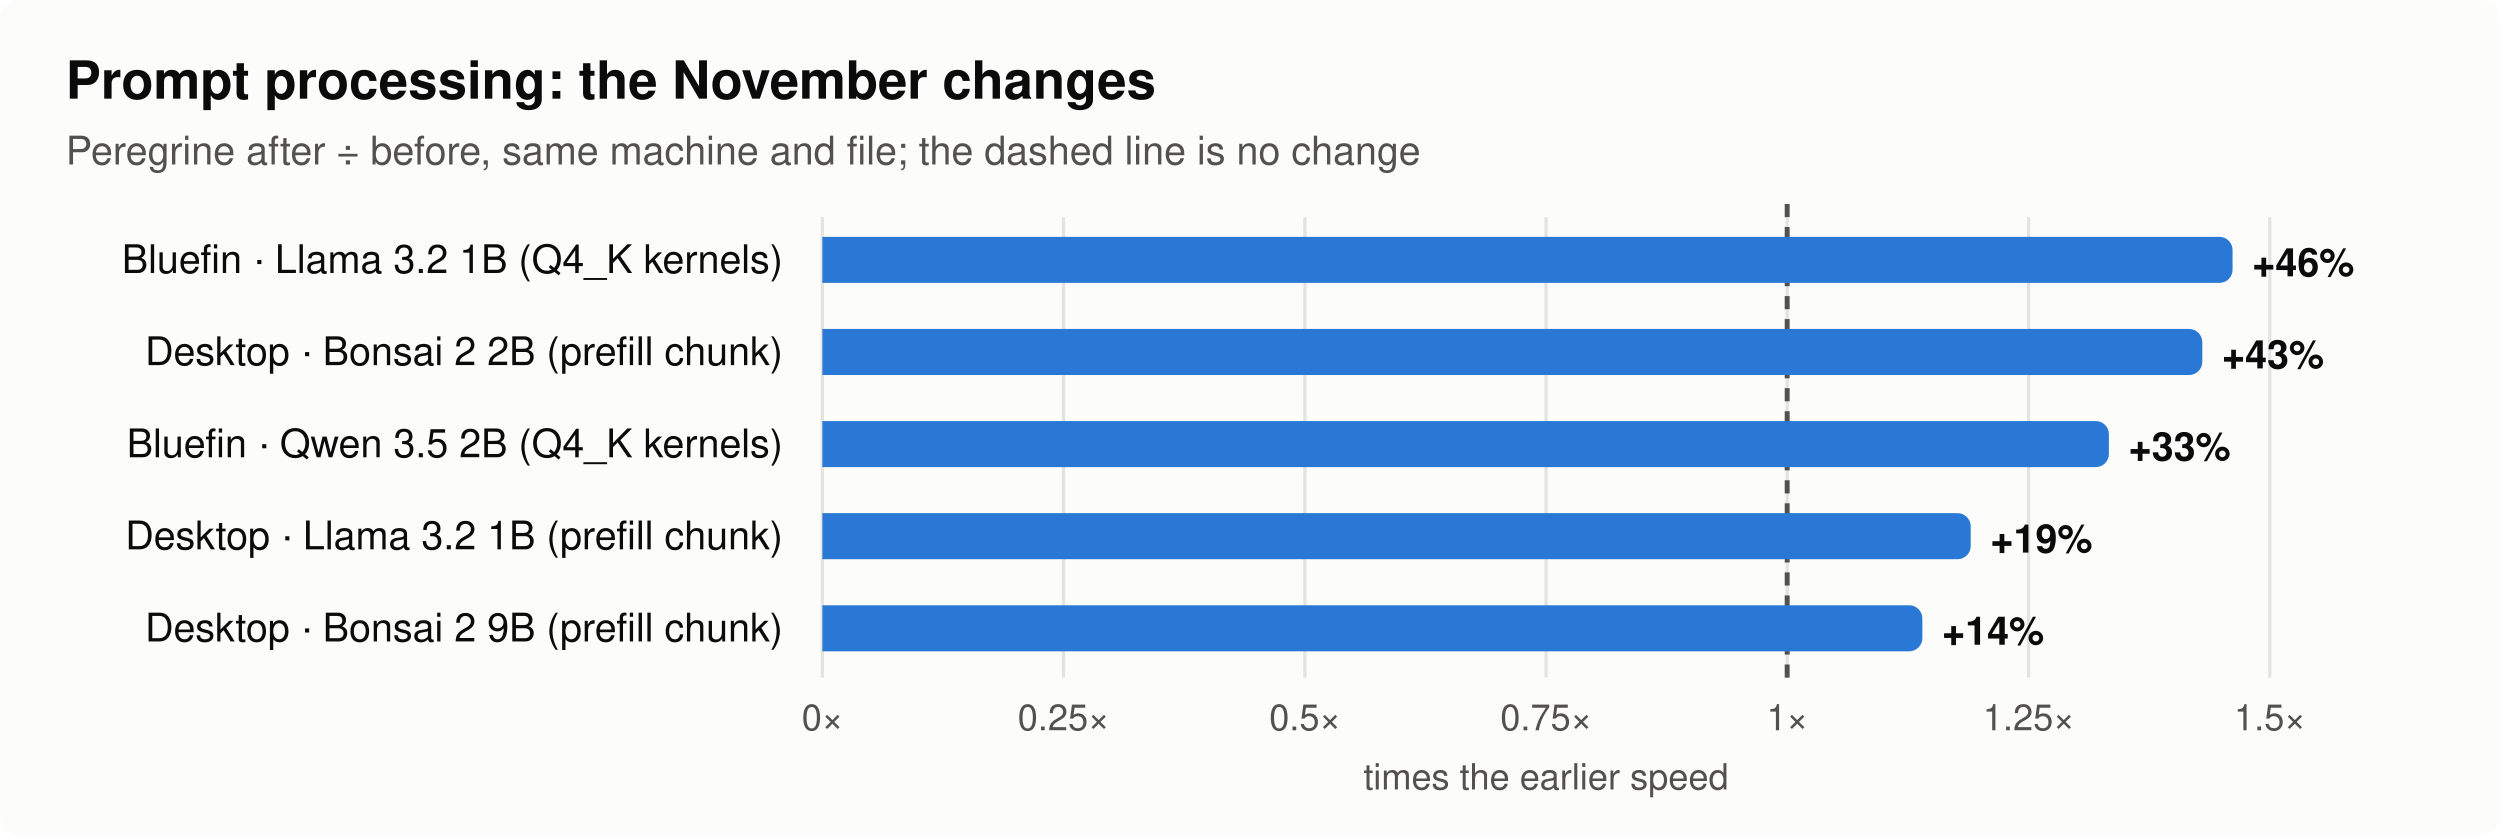
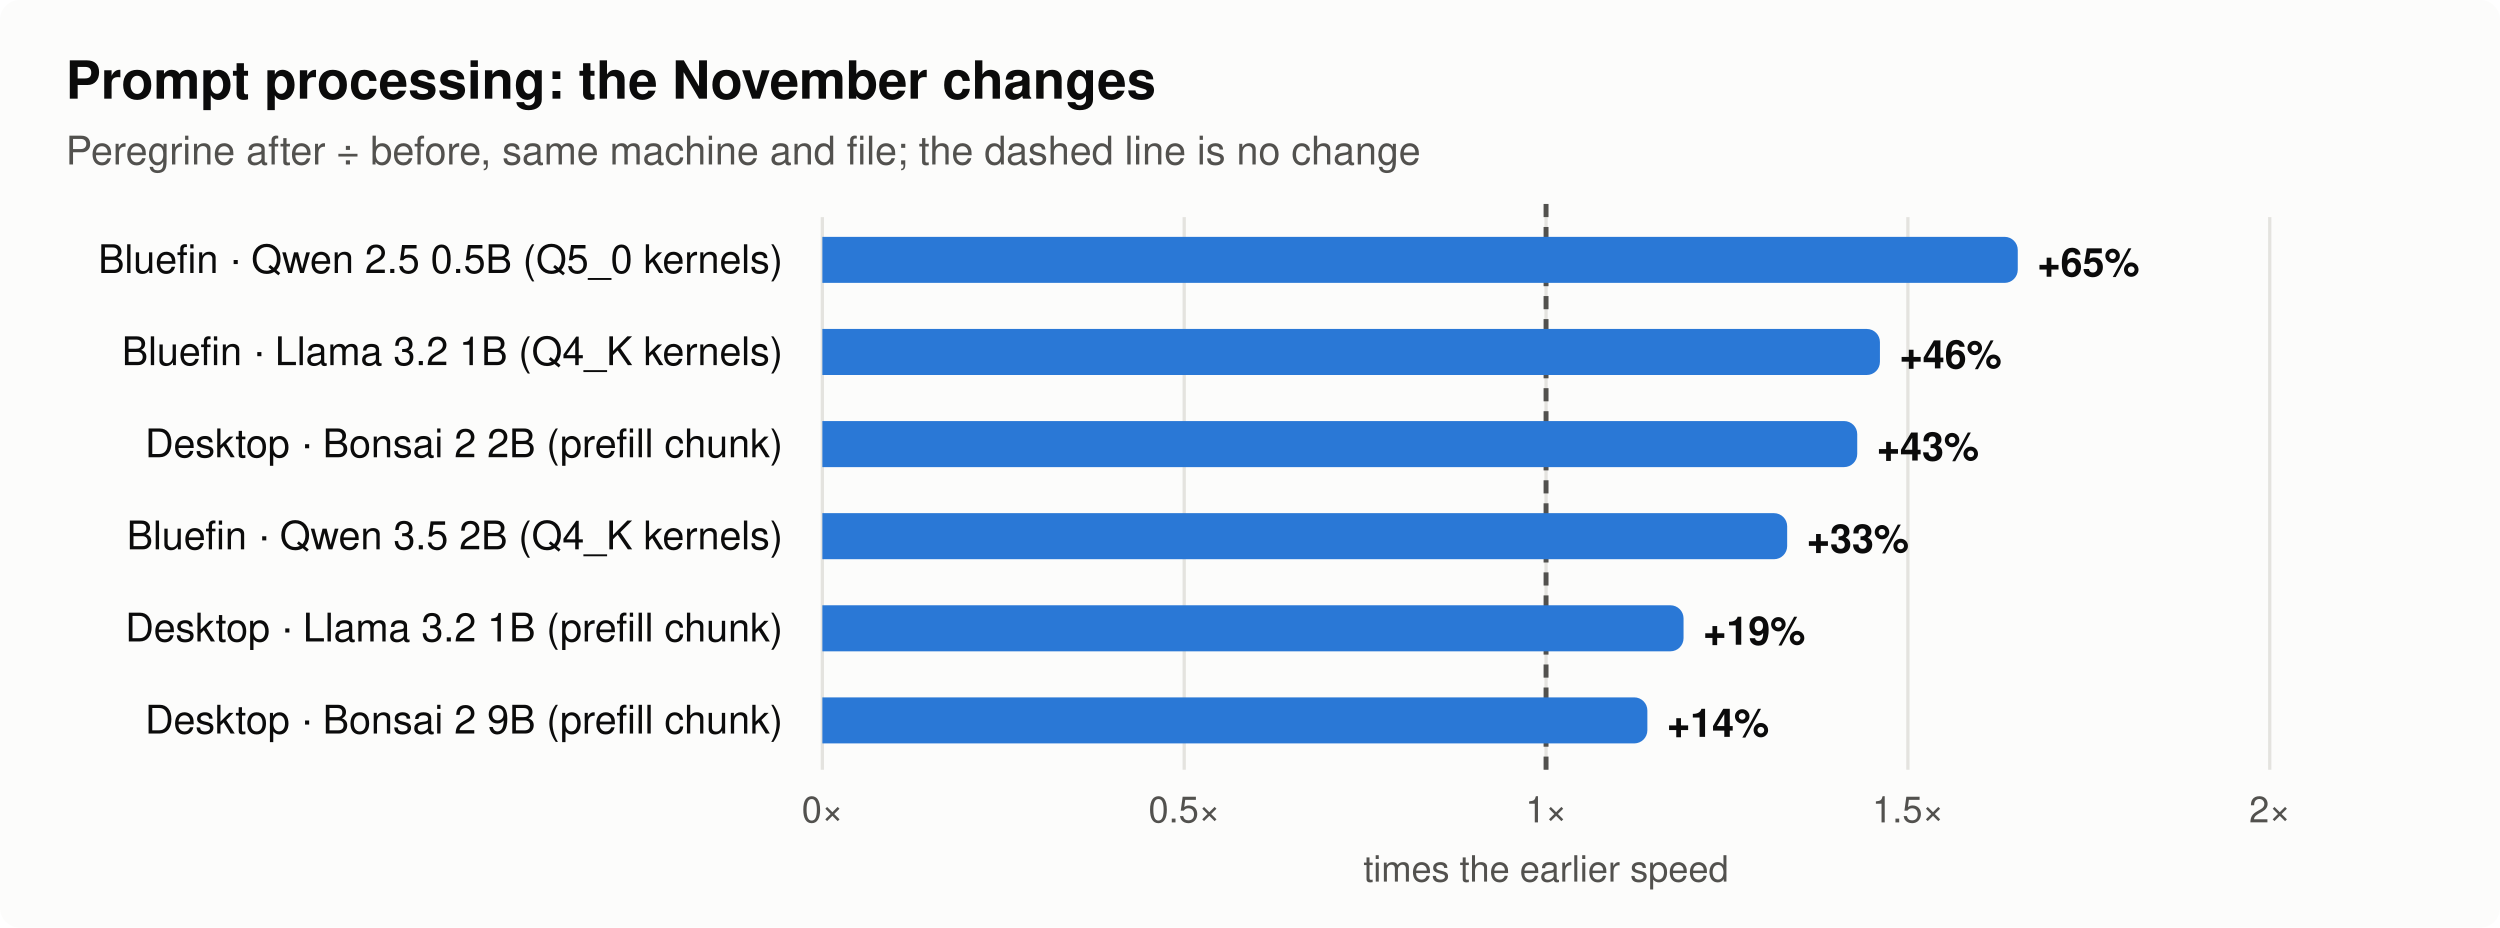
- <svg xmlns="http://www.w3.org/2000/svg" width="760" height="254" viewBox="0 0 760 254" role="img" aria-label="Prompt processing: the November changes">
+ <svg xmlns="http://www.w3.org/2000/svg" width="760" height="282" viewBox="0 0 760 282" role="img" aria-label="Prompt processing: the November changes">
  <style>
  .surface { fill: #fcfcfb; }
  .t1 { fill: #0b0b0b; } .t2 { fill: #52514e; }
  .grid { stroke: #e4e3df; } .ref { stroke: #52514e; }
  .s1 { fill: #2a78d6; } .s2 { fill: #eb6834; }
  .gap { stroke: #fcfcfb; }
  text { font-family: -apple-system, BlinkMacSystemFont, "Segoe UI", Helvetica, Arial, sans-serif; }
  @media (prefers-color-scheme: dark) {
    .surface { fill: #1a1a19; }
    .t1 { fill: #f0efec; } .t2 { fill: #c3c2b7; }
    .grid { stroke: #383835; } .ref { stroke: #c3c2b7; }
    .s1 { fill: #3987e5; } .s2 { fill: #d95926; }
    .gap { stroke: #1a1a19; }
  }
</style>
-   <rect class="surface" width="760" height="254" rx="6" />
+   <rect class="surface" width="760" height="282" rx="6" />
  <text class="t1" x="20" y="30" font-size="16" font-weight="600">Prompt processing: the November changes</text>
  <text class="t2" x="20" y="50" font-size="12">Peregrine after ÷ before, same machine and file; the dashed line is no change</text>
-   <line class="grid" x1="250.0" y1="66" x2="250.0" y2="206" stroke-width="1" />
-   <text class="t2" x="250.0" y="222" font-size="11" text-anchor="middle">0×</text>
-   <line class="grid" x1="323.3" y1="66" x2="323.3" y2="206" stroke-width="1" />
-   <text class="t2" x="323.3" y="222" font-size="11" text-anchor="middle">0.25×</text>
-   <line class="grid" x1="396.7" y1="66" x2="396.7" y2="206" stroke-width="1" />
-   <text class="t2" x="396.7" y="222" font-size="11" text-anchor="middle">0.5×</text>
-   <line class="grid" x1="470.0" y1="66" x2="470.0" y2="206" stroke-width="1" />
-   <text class="t2" x="470.0" y="222" font-size="11" text-anchor="middle">0.75×</text>
-   <line class="grid" x1="543.3" y1="66" x2="543.3" y2="206" stroke-width="1" />
-   <text class="t2" x="543.3" y="222" font-size="11" text-anchor="middle">1×</text>
-   <line class="grid" x1="616.7" y1="66" x2="616.7" y2="206" stroke-width="1" />
-   <text class="t2" x="616.7" y="222" font-size="11" text-anchor="middle">1.25×</text>
-   <line class="grid" x1="690.0" y1="66" x2="690.0" y2="206" stroke-width="1" />
-   <text class="t2" x="690.0" y="222" font-size="11" text-anchor="middle">1.5×</text>
-   <line class="ref" x1="543.3" y1="62" x2="543.3" y2="206" stroke-width="1.5" stroke-dasharray="4 3" />
-   <text class="t1" x="238" y="83" font-size="12" text-anchor="end">Bluefin · Llama 3.2 1B (Q4_K kernels)</text>
-   <path class="s1" d="M250.0,72.0 H674.7 A4.0,4.0 0 0 1 678.7,76.0 V82.0 A4.0,4.0 0 0 1 674.7,86.0 H250.0 Z" />
-   <text class="t1" x="684.7" y="84" font-size="12" font-weight="600">+46%</text>
-   <text class="t1" x="238" y="111" font-size="12" text-anchor="end">Desktop · Bonsai 2 2B (prefill chunk)</text>
-   <path class="s1" d="M250.0,100.0 H665.5 A4.0,4.0 0 0 1 669.5,104.0 V110.0 A4.0,4.0 0 0 1 665.5,114.0 H250.0 Z" />
-   <text class="t1" x="675.5" y="112" font-size="12" font-weight="600">+43%</text>
-   <text class="t1" x="238" y="139" font-size="12" text-anchor="end">Bluefin · Qwen 3.5 2B (Q4_K kernels)</text>
-   <path class="s1" d="M250.0,128.0 H637.1 A4.0,4.0 0 0 1 641.1,132.0 V138.0 A4.0,4.0 0 0 1 637.1,142.0 H250.0 Z" />
-   <text class="t1" x="647.1" y="140" font-size="12" font-weight="600">+33%</text>
-   <text class="t1" x="238" y="167" font-size="12" text-anchor="end">Desktop · Llama 3.2 1B (prefill chunk)</text>
-   <path class="s1" d="M250.0,156.0 H595.1 A4.0,4.0 0 0 1 599.1,160.0 V166.0 A4.0,4.0 0 0 1 595.1,170.0 H250.0 Z" />
-   <text class="t1" x="605.1" y="168" font-size="12" font-weight="600">+19%</text>
-   <text class="t1" x="238" y="195" font-size="12" text-anchor="end">Desktop · Bonsai 2 9B (prefill chunk)</text>
-   <path class="s1" d="M250.0,184.0 H580.4 A4.0,4.0 0 0 1 584.4,188.0 V194.0 A4.0,4.0 0 0 1 580.4,198.0 H250.0 Z" />
-   <text class="t1" x="590.4" y="196" font-size="12" font-weight="600">+14%</text>
-   <text class="t2" x="470.0" y="240" font-size="11" text-anchor="middle">times the earlier speed</text>
+   <line class="grid" x1="250.0" y1="66" x2="250.0" y2="234" stroke-width="1" />
+   <text class="t2" x="250.0" y="250" font-size="11" text-anchor="middle">0×</text>
+   <line class="grid" x1="360.0" y1="66" x2="360.0" y2="234" stroke-width="1" />
+   <text class="t2" x="360.0" y="250" font-size="11" text-anchor="middle">0.5×</text>
+   <line class="grid" x1="470.0" y1="66" x2="470.0" y2="234" stroke-width="1" />
+   <text class="t2" x="470.0" y="250" font-size="11" text-anchor="middle">1×</text>
+   <line class="grid" x1="580.0" y1="66" x2="580.0" y2="234" stroke-width="1" />
+   <text class="t2" x="580.0" y="250" font-size="11" text-anchor="middle">1.5×</text>
+   <line class="grid" x1="690.0" y1="66" x2="690.0" y2="234" stroke-width="1" />
+   <text class="t2" x="690.0" y="250" font-size="11" text-anchor="middle">2×</text>
+   <line class="ref" x1="470.0" y1="62" x2="470.0" y2="234" stroke-width="1.5" stroke-dasharray="4 3" />
+   <text class="t1" x="238" y="83" font-size="12" text-anchor="end">Bluefin · Qwen 2.5 0.5B (Q5_0 kernels)</text>
+   <path class="s1" d="M250.0,72.0 H609.4 A4.0,4.0 0 0 1 613.4,76.0 V82.0 A4.0,4.0 0 0 1 609.4,86.0 H250.0 Z" />
+   <text class="t1" x="619.4" y="84" font-size="12" font-weight="600">+65%</text>
+   <text class="t1" x="238" y="111" font-size="12" text-anchor="end">Bluefin · Llama 3.2 1B (Q4_K kernels)</text>
+   <path class="s1" d="M250.0,100.0 H567.5 A4.0,4.0 0 0 1 571.5,104.0 V110.0 A4.0,4.0 0 0 1 567.5,114.0 H250.0 Z" />
+   <text class="t1" x="577.5" y="112" font-size="12" font-weight="600">+46%</text>
+   <text class="t1" x="238" y="139" font-size="12" text-anchor="end">Desktop · Bonsai 2 2B (prefill chunk)</text>
+   <path class="s1" d="M250.0,128.0 H560.6 A4.0,4.0 0 0 1 564.6,132.0 V138.0 A4.0,4.0 0 0 1 560.6,142.0 H250.0 Z" />
+   <text class="t1" x="570.6" y="140" font-size="12" font-weight="600">+43%</text>
+   <text class="t1" x="238" y="167" font-size="12" text-anchor="end">Bluefin · Qwen 3.5 2B (Q4_K kernels)</text>
+   <path class="s1" d="M250.0,156.0 H539.3 A4.0,4.0 0 0 1 543.3,160.0 V166.0 A4.0,4.0 0 0 1 539.3,170.0 H250.0 Z" />
+   <text class="t1" x="549.3" y="168" font-size="12" font-weight="600">+33%</text>
+   <text class="t1" x="238" y="195" font-size="12" text-anchor="end">Desktop · Llama 3.2 1B (prefill chunk)</text>
+   <path class="s1" d="M250.0,184.0 H507.8 A4.0,4.0 0 0 1 511.8,188.0 V194.0 A4.0,4.0 0 0 1 507.8,198.0 H250.0 Z" />
+   <text class="t1" x="517.8" y="196" font-size="12" font-weight="600">+19%</text>
+   <text class="t1" x="238" y="223" font-size="12" text-anchor="end">Desktop · Bonsai 2 9B (prefill chunk)</text>
+   <path class="s1" d="M250.0,212.0 H496.8 A4.0,4.0 0 0 1 500.8,216.0 V222.0 A4.0,4.0 0 0 1 496.8,226.0 H250.0 Z" />
+   <text class="t1" x="506.8" y="224" font-size="12" font-weight="600">+14%</text>
+   <text class="t2" x="470.0" y="268" font-size="11" text-anchor="middle">times the earlier speed</text>
</svg>
